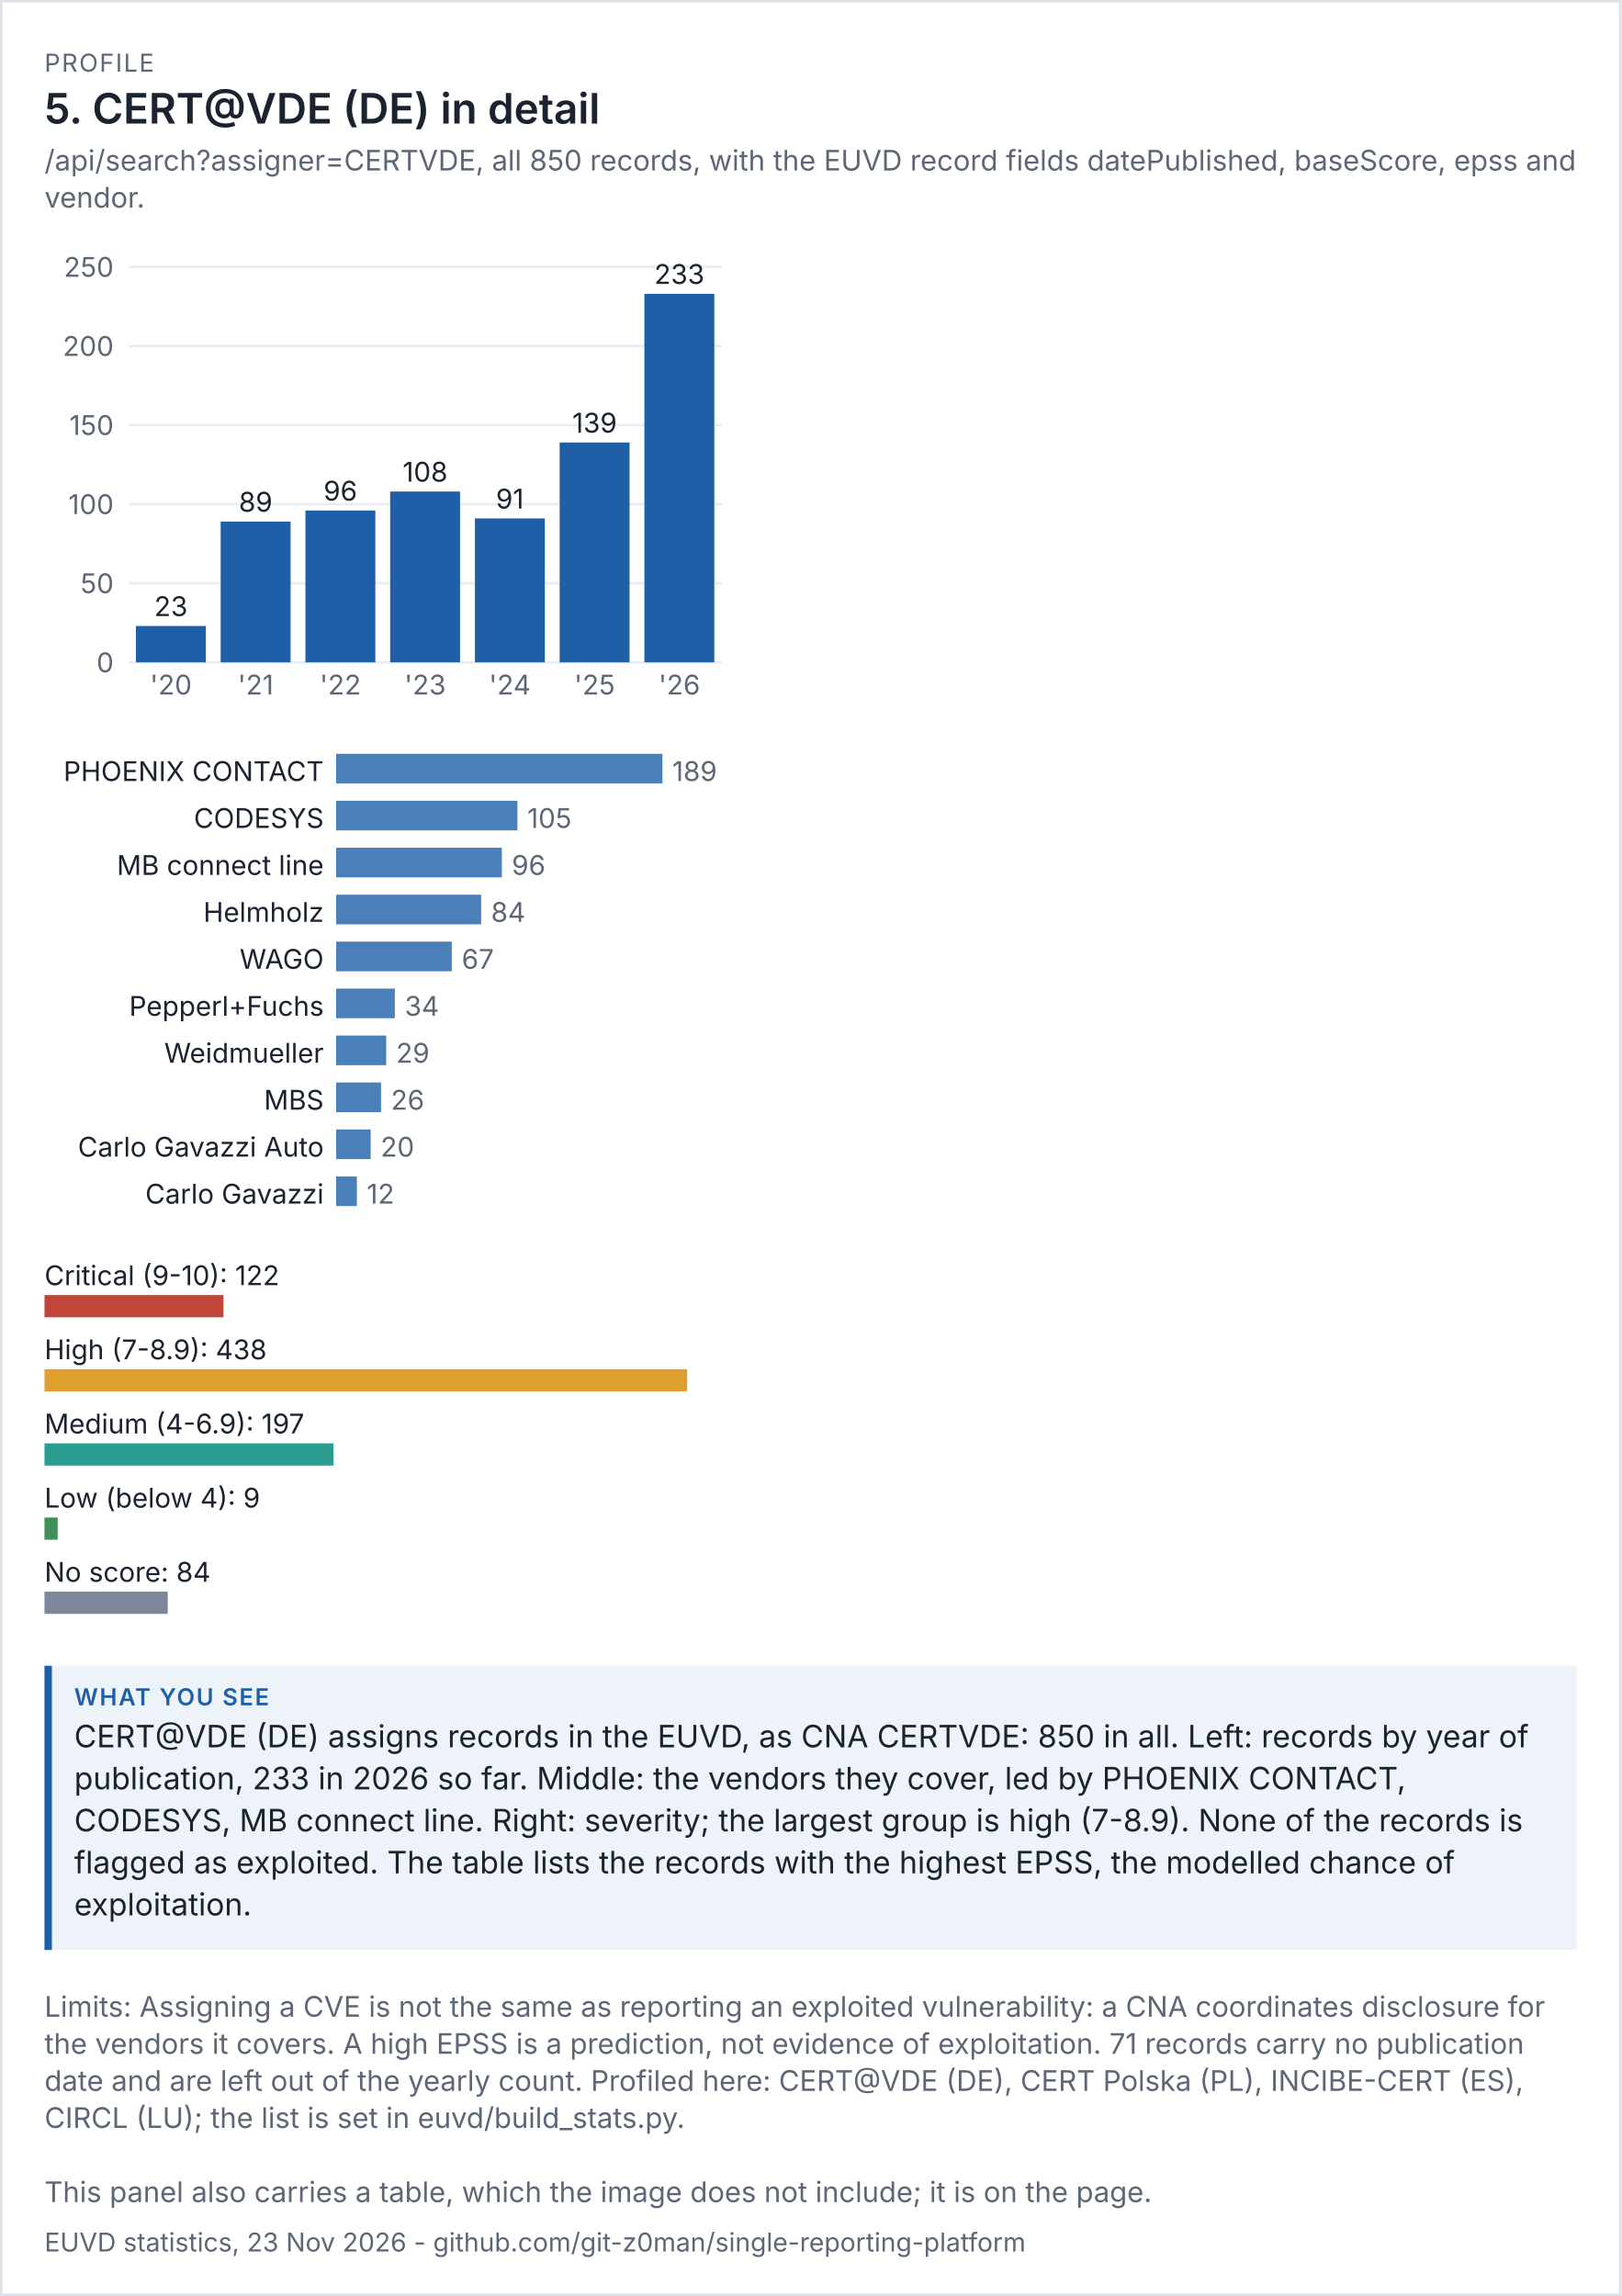
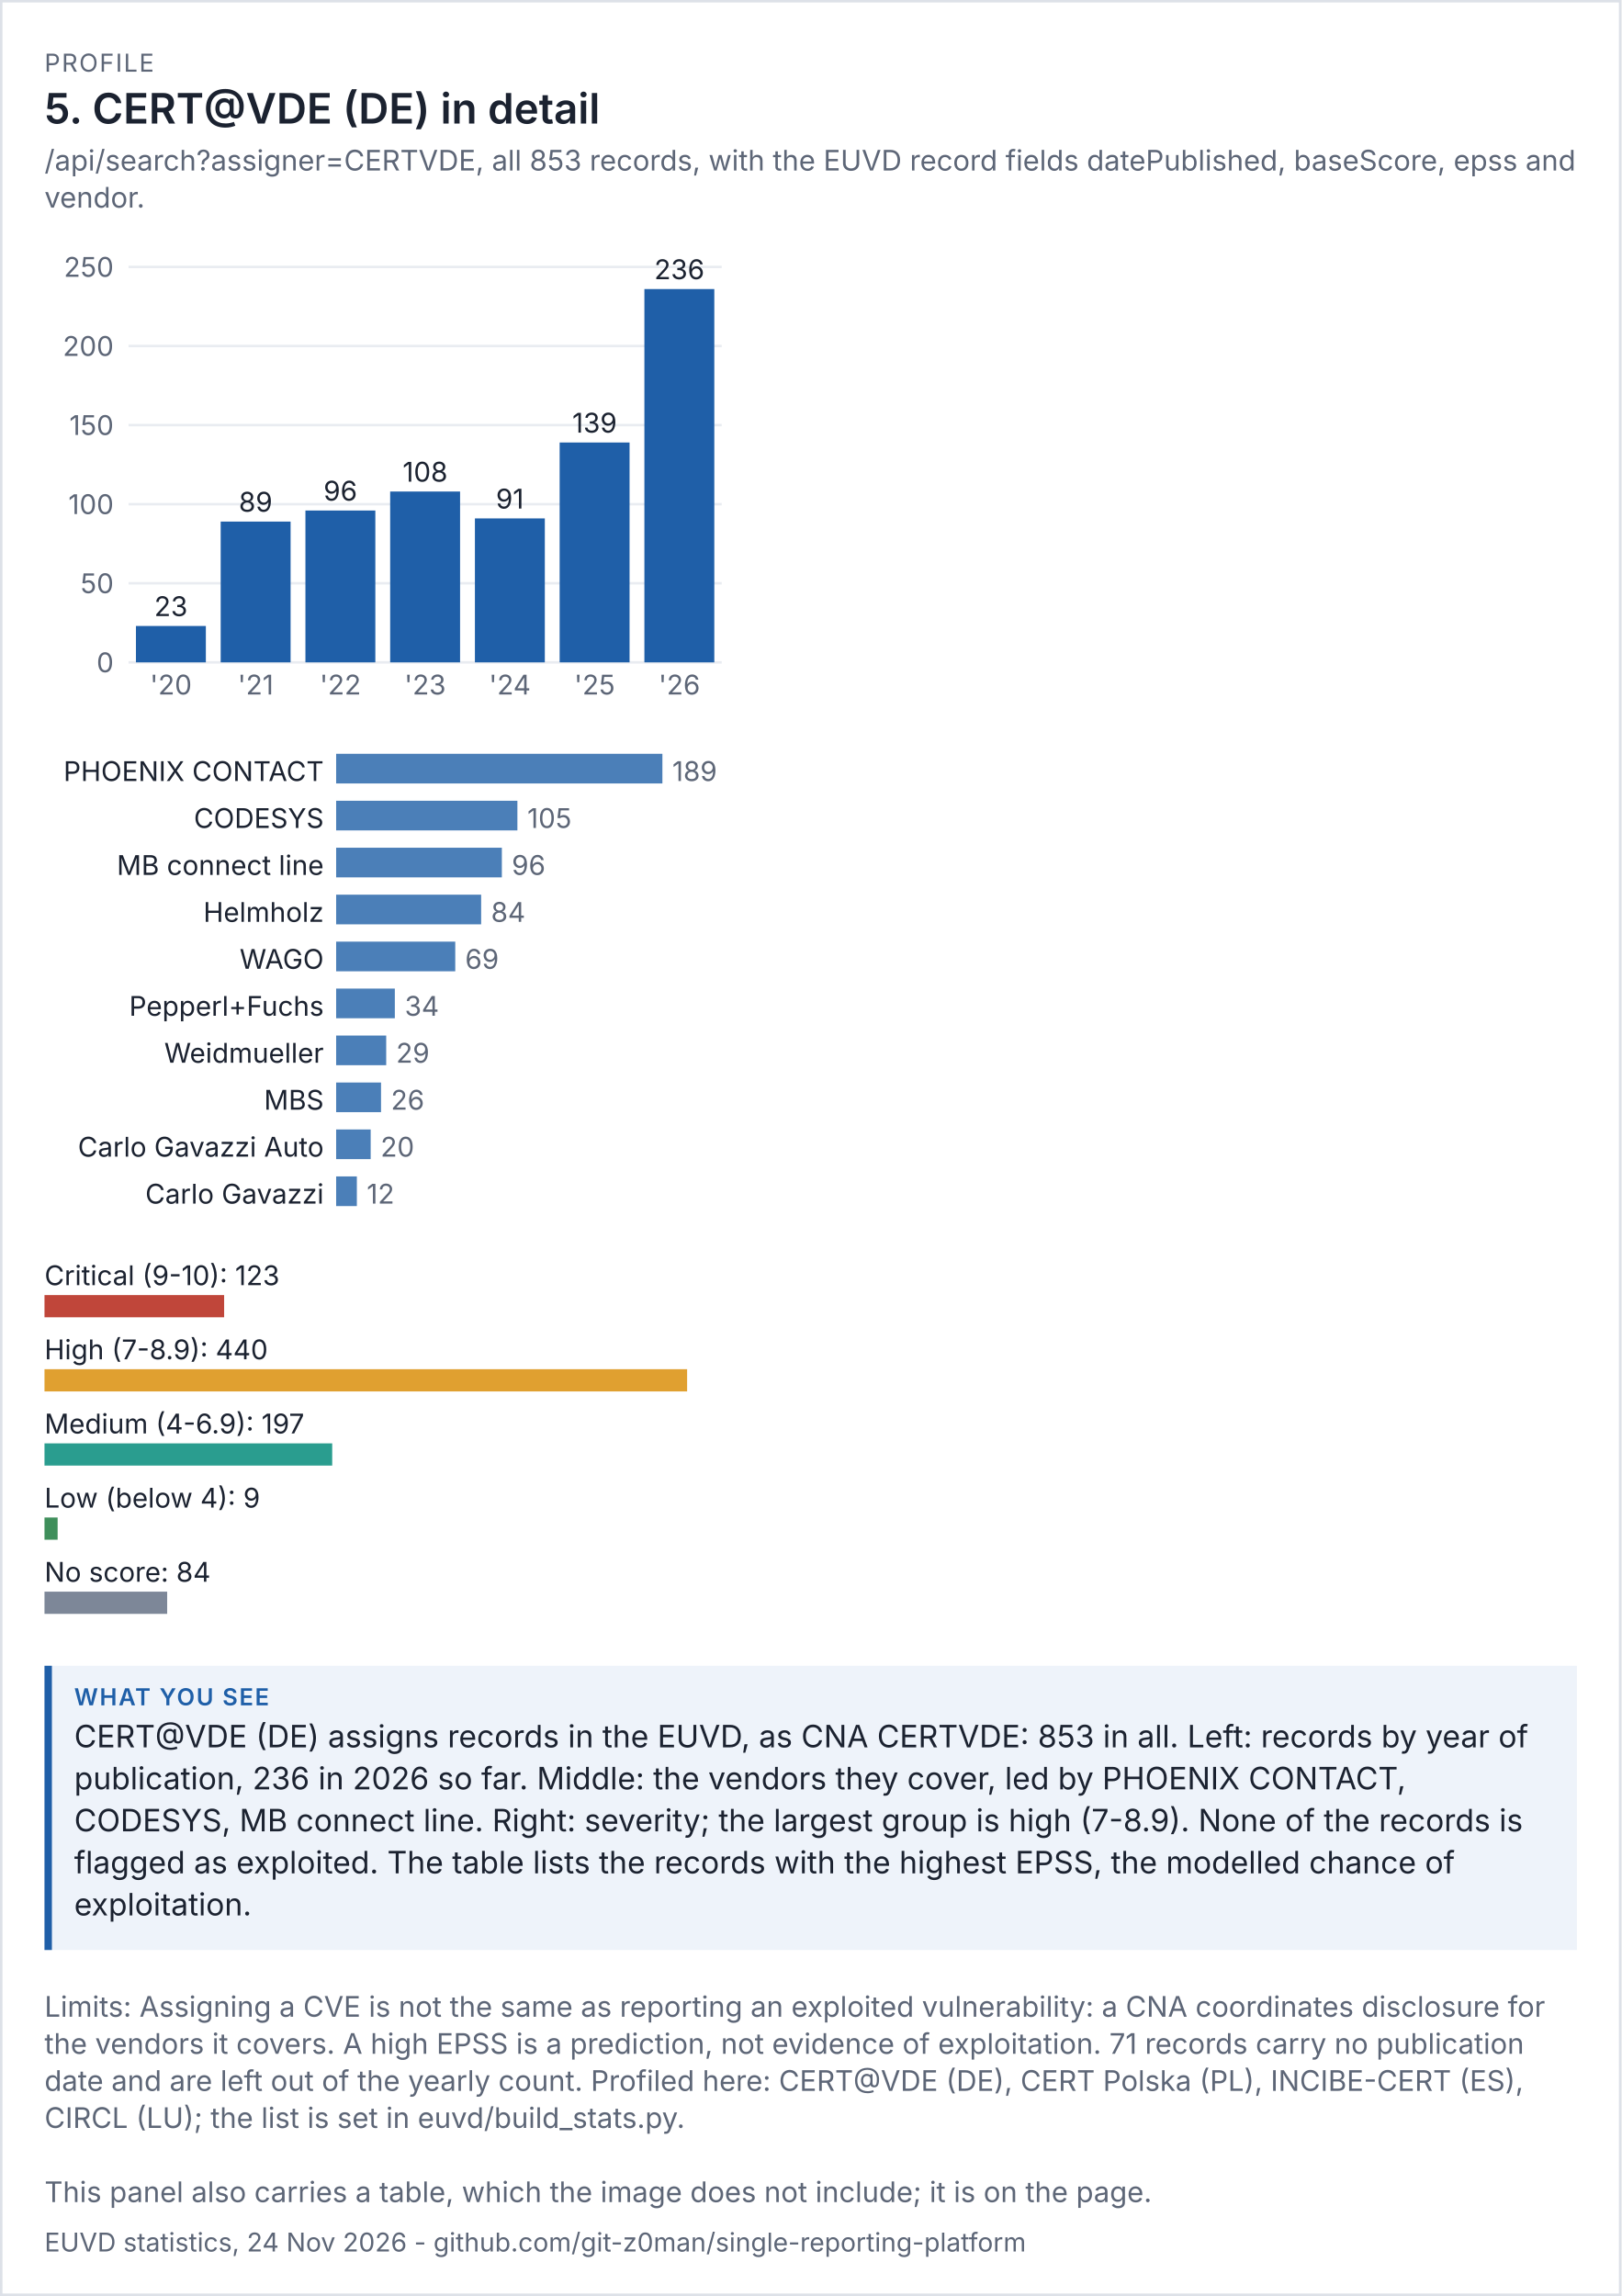
<svg xmlns="http://www.w3.org/2000/svg" viewBox="0 0 656 929" width="656" height="929" font-family="system-ui,-apple-system,'Segoe UI',sans-serif">
  <rect width="100%" height="100%" fill="#ffffff" />
  <rect x="0.5" y="0.5" width="655" height="928" fill="none" stroke="#dde1e8" />
  <text x="18" y="29" font-size="10" letter-spacing="0.6" fill="#5d6677">PROFILE</text>
  <text x="18" y="50" font-size="17" fill="#1b2230" font-weight="600">5. CERT@VDE (DE) in detail</text>
-   <text x="18" y="69" font-size="11.5" fill="#5d6677">/api/search?assigner=CERTVDE, all 850 records, with the EUVD record fields datePublished, baseScore, epss and</text>
+   <text x="18" y="69" font-size="11.5" fill="#5d6677">/api/search?assigner=CERTVDE, all 853 records, with the EUVD record fields datePublished, baseScore, epss and</text>
  <text x="18" y="84" font-size="11.5" fill="#5d6677">vendor.</text>
  <g transform="translate(18,94) scale(1)" font-size="11">
    <svg viewBox="0 0 280 200" role="img" width="280" height="200">
      <g>
        <line x1="34" x2="274" y1="174" y2="174" stroke="rgb(233, 236, 241)" />
        <text x="28" y="178" text-anchor="end" fill="rgb(93, 102, 119)">0</text>
        <line x1="34" x2="274" y1="142" y2="142" stroke="rgb(233, 236, 241)" />
        <text x="28" y="146" text-anchor="end" fill="rgb(93, 102, 119)">50</text>
        <line x1="34" x2="274" y1="110" y2="110" stroke="rgb(233, 236, 241)" />
        <text x="28" y="114" text-anchor="end" fill="rgb(93, 102, 119)">100</text>
        <line x1="34" x2="274" y1="78" y2="78" stroke="rgb(233, 236, 241)" />
        <text x="28" y="82" text-anchor="end" fill="rgb(93, 102, 119)">150</text>
        <line x1="34" x2="274" y1="46" y2="46" stroke="rgb(233, 236, 241)" />
        <text x="28" y="50" text-anchor="end" fill="rgb(93, 102, 119)">200</text>
        <line x1="34" x2="274" y1="14" y2="14" stroke="rgb(233, 236, 241)" />
        <text x="28" y="18" text-anchor="end" fill="rgb(93, 102, 119)">250</text>
        <rect x="37" y="159.28" width="28.286" height="14.72" fill="rgb(31, 95, 168)" />
        <text x="51.143" y="155.28" text-anchor="middle" class="t" fill="rgb(27, 34, 48)">23</text>
        <text x="51.143" y="187" text-anchor="middle" fill="rgb(93, 102, 119)">'20</text>
        <rect x="71.286" y="117.04" width="28.286" height="56.96" fill="rgb(31, 95, 168)" />
        <text x="85.429" y="113.04" text-anchor="middle" class="t" fill="rgb(27, 34, 48)">89</text>
        <text x="85.429" y="187" text-anchor="middle" fill="rgb(93, 102, 119)">'21</text>
        <rect x="105.571" y="112.56" width="28.286" height="61.44" fill="rgb(31, 95, 168)" />
        <text x="119.714" y="108.56" text-anchor="middle" class="t" fill="rgb(27, 34, 48)">96</text>
        <text x="119.714" y="187" text-anchor="middle" fill="rgb(93, 102, 119)">'22</text>
        <rect x="139.857" y="104.88" width="28.286" height="69.12" fill="rgb(31, 95, 168)" />
        <text x="154" y="100.88" text-anchor="middle" class="t" fill="rgb(27, 34, 48)">108</text>
        <text x="154" y="187" text-anchor="middle" fill="rgb(93, 102, 119)">'23</text>
        <rect x="174.143" y="115.76" width="28.286" height="58.24" fill="rgb(31, 95, 168)" />
        <text x="188.286" y="111.76" text-anchor="middle" class="t" fill="rgb(27, 34, 48)">91</text>
        <text x="188.286" y="187" text-anchor="middle" fill="rgb(93, 102, 119)">'24</text>
        <rect x="208.429" y="85.04" width="28.286" height="88.96" fill="rgb(31, 95, 168)" />
        <text x="222.571" y="81.04" text-anchor="middle" class="t" fill="rgb(27, 34, 48)">139</text>
        <text x="222.571" y="187" text-anchor="middle" fill="rgb(93, 102, 119)">'25</text>
-         <rect x="242.714" y="24.88" width="28.286" height="149.12" fill="rgb(31, 95, 168)" />
-         <text x="256.857" y="20.88" text-anchor="middle" class="t" fill="rgb(27, 34, 48)">233</text>
+         <rect x="242.714" y="22.96" width="28.286" height="151.04" fill="rgb(31, 95, 168)" />
+         <text x="256.857" y="18.96" text-anchor="middle" class="t" fill="rgb(27, 34, 48)">236</text>
        <text x="256.857" y="187" text-anchor="middle" fill="rgb(93, 102, 119)">'26</text>
      </g>
    </svg>
  </g>
  <g transform="translate(18,302) scale(1)" font-size="11">
    <svg viewBox="0 0 280 196" role="img" width="280" height="196">
      <g>
        <text x="113" y="14" text-anchor="end" class="t" fill="rgb(27, 34, 48)">PHOENIX CONTACT</text>
        <rect x="118" y="3" width="132" height="12" fill="rgb(75, 127, 184)" />
        <text x="254" y="14" fill="rgb(93, 102, 119)">189</text>
        <text x="113" y="33" text-anchor="end" class="t" fill="rgb(27, 34, 48)">CODESYS</text>
        <rect x="118" y="22" width="73.333" height="12" fill="rgb(75, 127, 184)" />
        <text x="195.333" y="33" fill="rgb(93, 102, 119)">105</text>
        <text x="113" y="52" text-anchor="end" class="t" fill="rgb(27, 34, 48)">MB connect line</text>
        <rect x="118" y="41" width="67.048" height="12" fill="rgb(75, 127, 184)" />
        <text x="189.048" y="52" fill="rgb(93, 102, 119)">96</text>
        <text x="113" y="71" text-anchor="end" class="t" fill="rgb(27, 34, 48)">Helmholz</text>
        <rect x="118" y="60" width="58.667" height="12" fill="rgb(75, 127, 184)" />
        <text x="180.667" y="71" fill="rgb(93, 102, 119)">84</text>
        <text x="113" y="90" text-anchor="end" class="t" fill="rgb(27, 34, 48)">WAGO</text>
-         <rect x="118" y="79" width="46.794" height="12" fill="rgb(75, 127, 184)" />
-         <text x="168.794" y="90" fill="rgb(93, 102, 119)">67</text>
+         <rect x="118" y="79" width="48.19" height="12" fill="rgb(75, 127, 184)" />
+         <text x="170.19" y="90" fill="rgb(93, 102, 119)">69</text>
        <text x="113" y="109" text-anchor="end" class="t" fill="rgb(27, 34, 48)">Pepperl+Fuchs</text>
        <rect x="118" y="98" width="23.746" height="12" fill="rgb(75, 127, 184)" />
        <text x="145.746" y="109" fill="rgb(93, 102, 119)">34</text>
        <text x="113" y="128" text-anchor="end" class="t" fill="rgb(27, 34, 48)">Weidmueller</text>
        <rect x="118" y="117" width="20.254" height="12" fill="rgb(75, 127, 184)" />
        <text x="142.254" y="128" fill="rgb(93, 102, 119)">29</text>
        <text x="113" y="147" text-anchor="end" class="t" fill="rgb(27, 34, 48)">MBS</text>
        <rect x="118" y="136" width="18.159" height="12" fill="rgb(75, 127, 184)" />
        <text x="140.159" y="147" fill="rgb(93, 102, 119)">26</text>
        <text x="113" y="166" text-anchor="end" class="t" fill="rgb(27, 34, 48)">Carlo Gavazzi Auto</text>
        <rect x="118" y="155" width="13.968" height="12" fill="rgb(75, 127, 184)" />
        <text x="135.968" y="166" fill="rgb(93, 102, 119)">20</text>
        <text x="113" y="185" text-anchor="end" class="t" fill="rgb(27, 34, 48)">Carlo Gavazzi</text>
        <rect x="118" y="174" width="8.381" height="12" fill="rgb(75, 127, 184)" />
        <text x="130.381" y="185" fill="rgb(93, 102, 119)">12</text>
      </g>
    </svg>
  </g>
  <g transform="translate(18,506) scale(1)" font-size="11">
    <svg viewBox="0 0 280 156" role="img" width="280" height="156">
      <g>
-         <text x="0" y="14" class="t" fill="rgb(27, 34, 48)">Critical (9-10): 122</text>
-         <rect x="0" y="18" width="72.42" height="9" fill="rgb(192, 70, 58)" />
-         <text x="0" y="44" class="t" fill="rgb(27, 34, 48)">High (7-8.9): 438</text>
+         <text x="0" y="14" class="t" fill="rgb(27, 34, 48)">Critical (9-10): 123</text>
+         <rect x="0" y="18" width="72.682" height="9" fill="rgb(192, 70, 58)" />
+         <text x="0" y="44" class="t" fill="rgb(27, 34, 48)">High (7-8.9): 440</text>
        <rect x="0" y="48" width="260" height="9" fill="rgb(224, 160, 48)" />
        <text x="0" y="74" class="t" fill="rgb(27, 34, 48)">Medium (4-6.9): 197</text>
-         <rect x="0" y="78" width="116.941" height="9" fill="rgb(42, 157, 143)" />
+         <rect x="0" y="78" width="116.409" height="9" fill="rgb(42, 157, 143)" />
        <text x="0" y="104" class="t" fill="rgb(27, 34, 48)">Low (below 4): 9</text>
-         <rect x="0" y="108" width="5.342" height="9" fill="rgb(63, 143, 91)" />
+         <rect x="0" y="108" width="5.318" height="9" fill="rgb(63, 143, 91)" />
        <text x="0" y="134" class="t" fill="rgb(27, 34, 48)">No score: 84</text>
-         <rect x="0" y="138" width="49.863" height="9" fill="rgb(125, 135, 152)" />
+         <rect x="0" y="138" width="49.636" height="9" fill="rgb(125, 135, 152)" />
      </g>
    </svg>
  </g>
  <rect x="18" y="674" width="620" height="115" fill="#eef3fa" />
  <rect x="18" y="674" width="3" height="115" fill="#1f5fa8" />
  <text x="30" y="690" font-size="9.5" letter-spacing="0.6" font-weight="600" fill="#1f5fa8">WHAT YOU SEE</text>
-   <text x="30" y="707" font-size="12.5" fill="#1b2230">CERT@VDE (DE) assigns records in the EUVD, as CNA CERTVDE: 850 in all. Left: records by year of</text>
-   <text x="30" y="724" font-size="12.5" fill="#1b2230">publication, 233 in 2026 so far. Middle: the vendors they cover, led by PHOENIX CONTACT,</text>
+   <text x="30" y="707" font-size="12.5" fill="#1b2230">CERT@VDE (DE) assigns records in the EUVD, as CNA CERTVDE: 853 in all. Left: records by year of</text>
+   <text x="30" y="724" font-size="12.5" fill="#1b2230">publication, 236 in 2026 so far. Middle: the vendors they cover, led by PHOENIX CONTACT,</text>
  <text x="30" y="741" font-size="12.5" fill="#1b2230">CODESYS, MB connect line. Right: severity; the largest group is high (7-8.9). None of the records is</text>
  <text x="30" y="758" font-size="12.5" fill="#1b2230">flagged as exploited. The table lists the records with the highest EPSS, the modelled chance of</text>
  <text x="30" y="775" font-size="12.5" fill="#1b2230">exploitation.</text>
  <text x="18" y="816" font-size="11.5" fill="#5d6677">Limits: Assigning a CVE is not the same as reporting an exploited vulnerability: a CNA coordinates disclosure for</text>
  <text x="18" y="831" font-size="11.5" fill="#5d6677">the vendors it covers. A high EPSS is a prediction, not evidence of exploitation. 71 records carry no publication</text>
  <text x="18" y="846" font-size="11.5" fill="#5d6677">date and are left out of the yearly count. Profiled here: CERT@VDE (DE), CERT Polska (PL), INCIBE-CERT (ES),</text>
  <text x="18" y="861" font-size="11.5" fill="#5d6677">CIRCL (LU); the list is set in euvd/build_stats.py.</text>
  <text x="18" y="891" font-size="11.5" fill="#5d6677">This panel also carries a table, which the image does not include; it is on the page.</text>
-   <text x="18" y="911" font-size="10.5" fill="#5d6677">EUVD statistics, 23 Nov 2026 - github.com/git-z0man/single-reporting-platform</text>
+   <text x="18" y="911" font-size="10.5" fill="#5d6677">EUVD statistics, 24 Nov 2026 - github.com/git-z0man/single-reporting-platform</text>
</svg>
